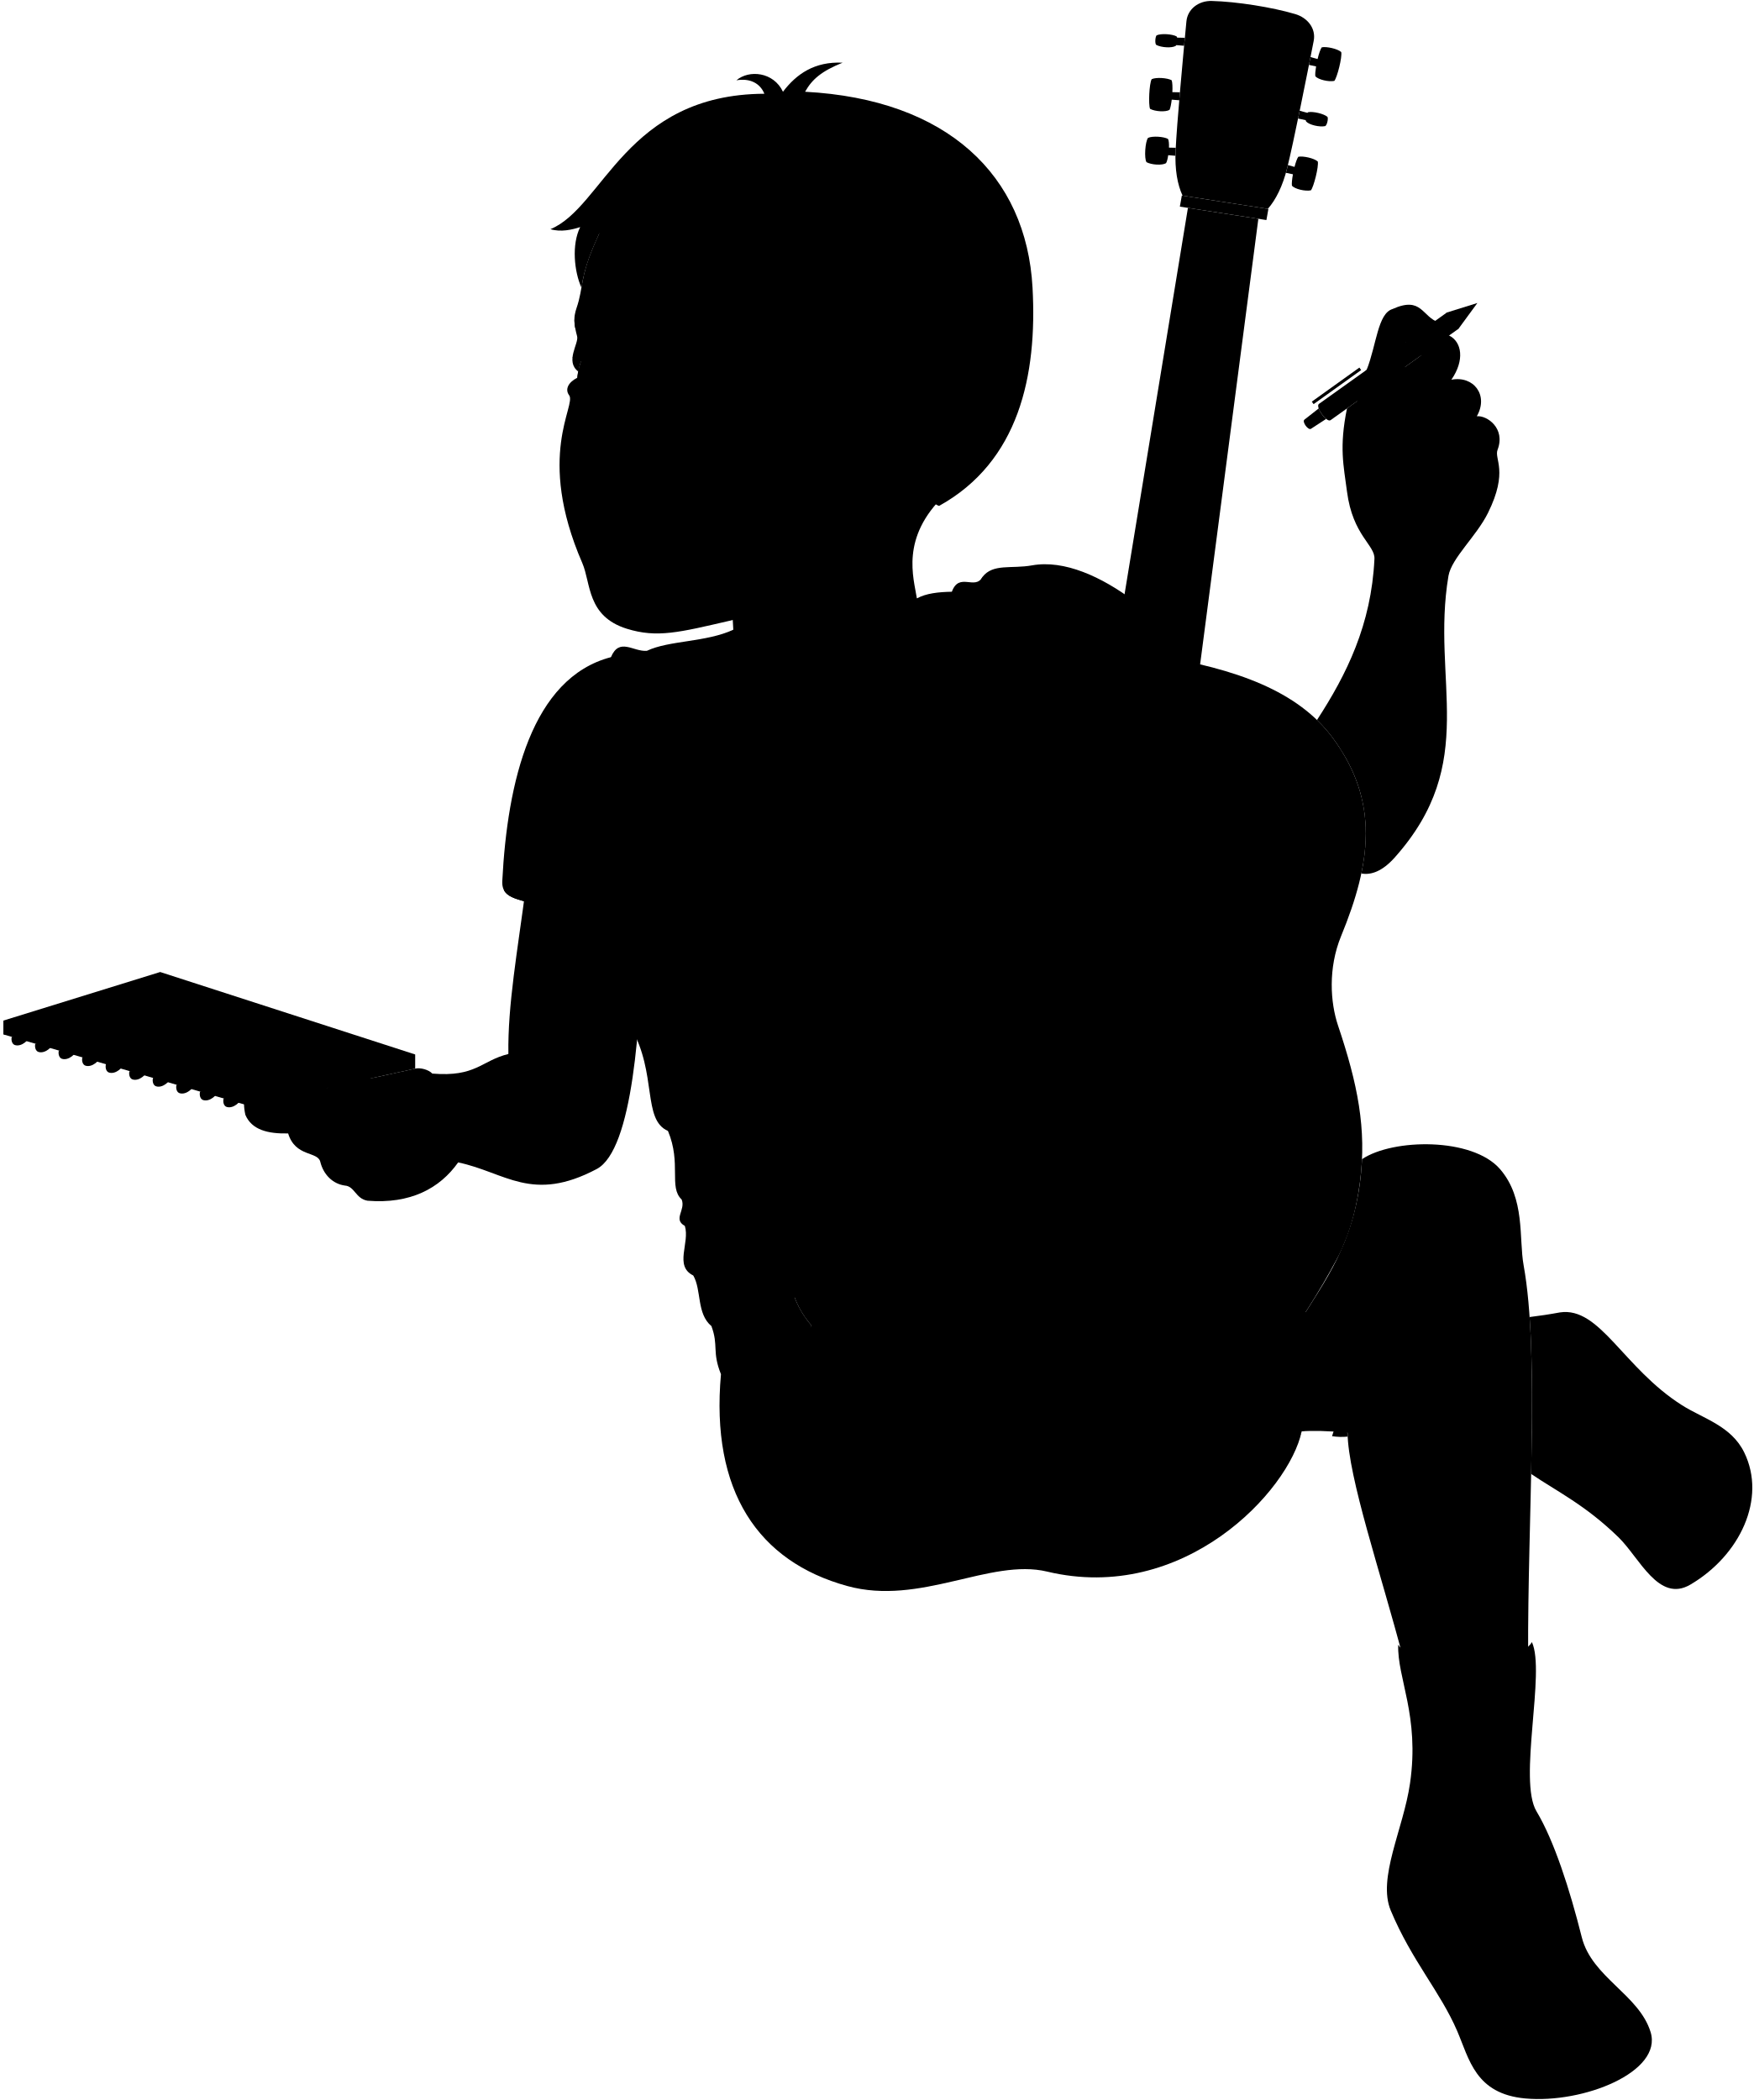
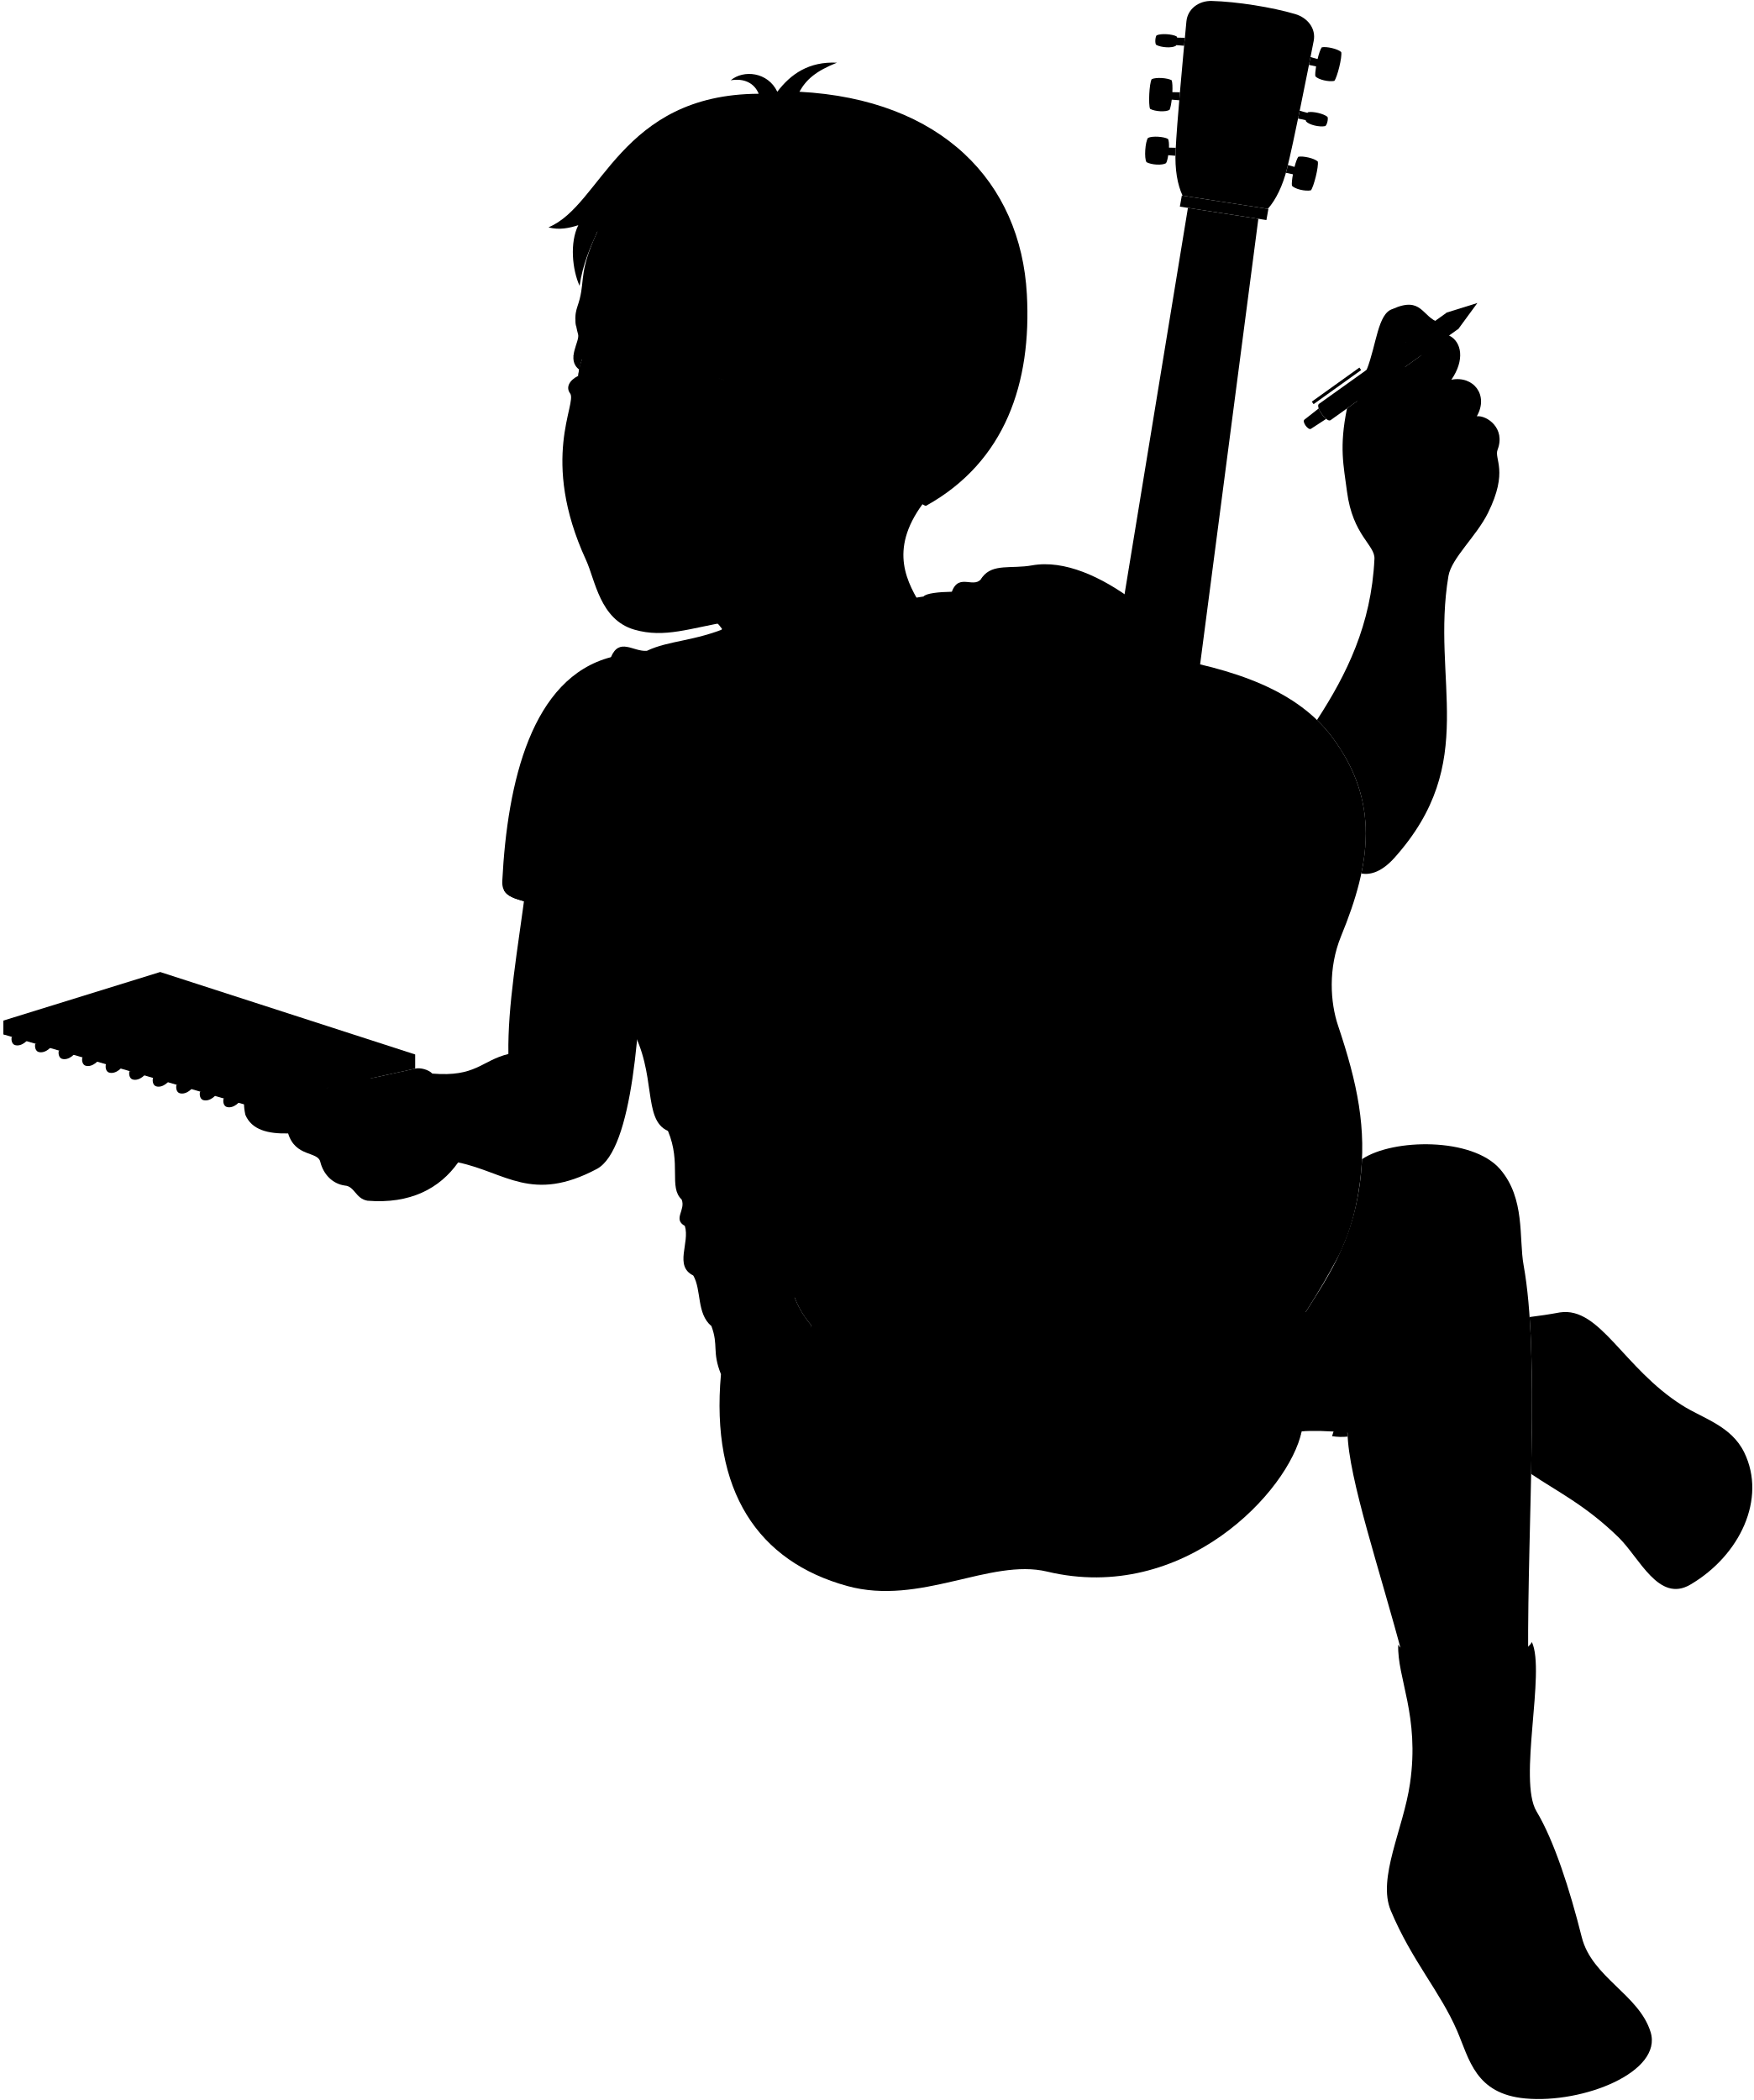
- <svg xmlns="http://www.w3.org/2000/svg" class="presence" viewBox="0 0 1855.58 2222.67">
+ <svg viewBox="0 0 1855.58 2222.67">
  <g class="pencil">
    <path class="pencilBody" d="M1543.6,348,1408.24,444.7c-4.16,3-16.46-14.24-12.3-17.21l135.36-96.7Z" />
    <g class="pencilMetal">
      <path d="M1543.6,348l20-27.3-32.31,10.08C1527.19,333.73,1539.49,350.94,1543.6,348Z" />
      <rect x="1389.2" y="406.47" width="62.15" height="3.26" transform="matrix(0.81, -0.58, 0.58, 0.81, 27.37, 901.59)" />
      <path d="M1395.68,432.3l-15.06,11.81c-3,2.13,4,11.82,6.93,9.69l16-10.41A28.62,28.62,0,0,1,1395.68,432.3Z" />
    </g>
  </g>
  <g class="sketchbook">
-     <polygon class="sketchPaperMedium" points="3.56 1094.83 3.56 1080.2 169.53 1028.79 439.42 1116.07 439.42 1131.08 3.56 1094.83" />
-     <polygon class="sketchPaperLight" points="439.42 1131.08 169.82 1045.7 3.56 1094.83 261.95 1169.96 439.42 1131.08" />
+     <polygon class="sketchbookStack" points="3.56 1094.83 3.56 1080.2 169.53 1028.79 439.42 1116.07 439.42 1131.08 3.56 1094.83" />
+     <polygon class="sketchbookPaper" points="439.42 1131.08 169.82 1045.7 3.56 1094.83 261.95 1169.96 439.42 1131.08" />
    <g class="wireDisplayLine">
      <path d="M256.84,1160.71c-1.88,5.4-9.65,13-16.81,10.92-3.13-.9-4.34-5.09-3.39-9" />
      <path d="M231.93,1153.43c-1.88,5.41-9.64,13-16.8,10.93-3.12-.91-4.34-5.08-3.41-9" />
      <path d="M207,1146.16c-1.88,5.4-9.65,13-16.81,10.92-3.11-.9-4.33-5-3.41-9" />
      <path d="M182.12,1138.88c-1.88,5.4-9.65,13-16.8,10.92-3.11-.9-4.33-5-3.42-8.93" />
      <path d="M157.22,1131.6c-1.88,5.41-9.65,13-16.81,10.93-3-.89-4.28-4.87-3.47-8.71" />
      <path d="M132.31,1124.33c-1.88,5.4-9.65,13-16.8,10.92-3.05-.88-4.28-4.87-3.47-8.71" />
      <path d="M107.4,1117.05c-1.87,5.4-9.64,13-16.8,10.92-3-.88-4.28-4.87-3.47-8.7" />
      <path d="M82.5,1109.77c-1.88,5.4-9.65,13-16.81,10.92-3-.88-4.27-4.86-3.47-8.7" />
      <path d="M57.59,1102.5c-1.88,5.4-9.64,13-16.8,10.92-3-.88-4.28-4.87-3.47-8.71" />
      <path d="M32.69,1095.22c-1.88,5.4-9.65,13-16.81,10.92-3-.88-4.28-4.87-3.47-8.7" />
    </g>
  </g>
-   <path class="bennettUndershirt" d="M752.91,1403.56c-15.81-13.35-10.23-37.92-19.16-53.55-20.56-10.13-3.35-34.62-8.94-52.49-12.92-7.14,1.12-16.75-3.35-27.92-14-13.09,0-38-14.51-72.59-27.39-12-11.17-60.31-39.09-109.45C622.07,917.8,529.37,975.88,531.61,932.32c5.38-105,31.19-214.9,115-236.77,8.93-21.21,23.45-5.58,38-6.7,23.45-11.16,62.54-8.93,91.49-22.34l194.3-33.15c9.77-5.39,22.88-6.81,37-7.05,7.82-21.22,24.57-1.11,32.39-15.63,11.16-14.52,30.59-8.35,52.49-12.29,34.1-6.13,73.7,12,108.33,38C1154.94,1001.91,1069.89,1325.68,752.91,1403.56Z" />
+   <path class="bennettUndershirt" d="M752.91,1403.56c-15.81-13.35-10.23-37.92-19.16-53.55-20.56-10.13-3.35-34.62-8.94-52.49-12.92-7.14,1.12-16.75-3.35-27.92-14-13.09,0-38-14.51-72.59-27.39-12-11.17-60.31-39.09-109.45C622.07,917.8,529.37,975.88,531.61,932.32c5.38-105,31.19-214.9,115-236.77,8.93-21.21,23.45-5.58,38-6.7,23.45-11.16,50.54-9.93,86.49-25.34l206.3-32.15c2.77-3.39,15.88-4.81,30-5.05,7.82-21.22,24.57-1.11,32.39-15.63,11.16-14.52,30.59-8.35,52.49-12.29,34.1-6.13,73.7,12,108.33,38C1154.94,1001.91,1069.89,1325.68,752.91,1403.56Z" />
  <path class="bennettUndershirtInner" d="M554.56,953.87h0q1-7.47,2-15.1c-10.54-1.26-21.71-.2-23,3.77C537,948.58,544.52,951.09,554.56,953.87Z" />
  <g class="guitar">
    <path class="guitarDark" d="M1421.33,1319.05c-14.24,31.65-42.65,75.22-62.52,104.85l-434.1,22.23c-54.11-23.47-91.27-52.43-91.27-118.47,1.46-32.86,6.42-92.54,13.28-130.24Z" />
-     <path class="guitarLight " d="M931,1373.34c-91.85-46-107.72-147.48-66.12-249.31,21.38-52.34,34.57-72.11,61.58-106,16.35-20.49,27.32-55.69,24.39-92.47-6.68-83.63,12.14-183,84.55-217.1,48.64-22.91,100.84-28.93,189.91-14.14,81.44,13.52,148.36,36.29,185.72,87.34,48.92,66.86,40.26,131.48,8.36,209.07-14,34.13-11.41,70.43-3.26,94.72,20.62,61.4,30.56,109.35,23.26,165.37-8.87,68-37.05,128-118.45,163.2Z" />
+     <path class="guitarLight" d="M931,1373.34c-91.85-46-107.72-147.48-66.12-249.31,21.38-52.34,34.57-72.11,61.58-106,16.35-20.49,27.32-55.69,24.39-92.47-6.68-83.63,12.14-183,84.55-217.1,48.64-22.91,100.84-28.93,189.91-14.14,81.44,13.52,148.36,36.29,185.72,87.34,48.92,66.86,40.26,131.48,8.36,209.07-14,34.13-11.41,70.43-3.26,94.72,20.62,61.4,30.56,109.35,23.26,165.37-8.87,68-37.05,128-118.45,163.2Z" />
    <path class="pickGuard" d="M1374.43,1050.59c-4.74-68.12-25.75-116-63.93-136.16a90.3,90.3,0,0,1,5.28,48.2c-8.42,50.38-58.9,85.19-118.48,85.59-7.83,24.27-13,49.28-6.31,73.68,4.09,14.85,15.22,25.54,29.17,31.76,35,15.58,65.9,19.94,97.66,16,18.88-2.36,34.43-15,42.35-33.47A183.33,183.33,0,0,0,1374.43,1050.59Z" />
    <ellipse class="rosette" cx="1187.65" cy="941.2" rx="106.3" ry="129.92" transform="translate(63.4 1957.28) rotate(-80.5)" />
    <ellipse class="soundHole" cx="1187.98" cy="939.22" rx="77.69" ry="94.96" transform="translate(65.62 1955.95) rotate(-80.5)" />
    <path class="saddle" d="M1070.89,1208.61a1257.21,1257.21,0,0,0,152.16,25.79c2.17-9.85,7.83-13.45,17.22-12.22,10.68,1.41,42.93,3.47,42.93,3.47l6.5-34.66-264-44.75-5.29,36.89s29.31,7.72,39.18,9.87C1069.29,1195.12,1072.15,1200.3,1070.89,1208.61Z" />
    <g class="pegPin">
      <circle cx="1113.48" cy="1193.36" r="7.58" />
      <circle cx="1128.51" cy="1195.37" r="7.58" />
      <circle cx="1143.53" cy="1197.38" r="7.58" />
      <circle cx="1158.55" cy="1199.39" r="7.58" />
      <circle cx="1173.58" cy="1201.4" r="7.58" />
      <circle cx="1188.6" cy="1203.41" r="7.58" />
    </g>
    <g class="bridgeNut">
      <polygon points="1250.81 206.95 1342.42 221.16 1340.33 232.91 1248.72 218.7 1250.81 206.95" />
      <path d="M1202,1197.32,1103.41,1184c-6.56-.93-5.17-10.74,1.38-9.82l98.76,13.4C1210.61,1188.76,1209,1198.47,1202,1197.32Z" />
    </g>
    <polygon class="guitarNeck" points="1331.79 231.59 1257.26 220.03 1158.43 822.57 1252.48 838.51 1331.79 231.59" />
    <path class="headstock" d="M1370.86,14.91c-24.45-7.25-61.8-13.2-88.4-13.9-13.52-.36-25.51,8.23-26.8,21.69-3.6,37.56-10.15,108.08-11.46,137.15-.88,19.29,1.92,35.59,7.4,47.22l90.22,14c8.52-9.59,15.79-24.35,20.43-43,7-28.23,20.85-97.7,28.11-134.72C1393,30.07,1383.82,18.75,1370.86,14.91Z" />
    <g class="tuningKey">
      <circle cx="1337.47" cy="173.02" r="10.77" />
      <circle cx="1348.24" cy="115.24" r="10.77" />
      <circle cx="1359.01" cy="57.47" r="10.77" />
      <circle cx="1268.98" cy="162.02" r="10.77" />
      <circle cx="1275.12" cy="103.57" r="10.77" />
      <circle cx="1281.27" cy="45.12" r="10.77" />
      <path d="M1244.2,159.85c0-1.09.1-2.24.17-3.44l-7.17-.16c.14-3.94-.11-7.49-1-9.19-4.45-2.5-16.48-3.37-21.17-1.12-3,3.9-4.25,21.81-1.59,25.72,5.32,2.89,16.58,3.55,20.62,1.06.92-1.27,1.77-4.59,2.35-8.47l7.6.62C1244.08,163.22,1244.12,161.55,1244.2,159.85Z" />
      <path d="M1248.79,97.7l-8-.17c.26-5.33.09-10.26-.73-12.59-4.45-2.5-16.48-3.38-21.17-1.13-2.64,4.73-3.55,27.08-1.7,31.39,5.32,2.89,16.57,3.55,20.62,1.06.91-1.89,1.74-6.05,2.31-10.78l8,.65C1248.3,103.35,1248.54,100.53,1248.79,97.7Z" />
      <path d="M1245,47.76l8.21.67c.27-2.88.54-5.69.79-8.43l-8.16-.17a3.36,3.36,0,0,0-.58-1.29c-4.45-2.49-16.48-3.37-21.17-1.12-1.48,1.8-1.92,8.69-.38,10.08,5.33,2.89,16.58,3.55,20.63,1.06A2.48,2.48,0,0,0,1245,47.76Z" />
      <path d="M1394.69,170.93c-3.85-3.5-15.63-6.09-20.61-5-1.34,1.85-2.78,6-4,10.72l-7-1.92c-.27,1.15-.54,2.25-.8,3.29-.42,1.66-.86,3.28-1.31,4.88l7.43,1.56c-.94,5.15-1.42,9.89-1.06,12.13,3.17,3.54,14.14,6.12,20.07,4.86C1390.38,197.89,1395.87,176.21,1394.69,170.93Z" />
      <path d="M1405,123.76c-3.85-3.49-15.63-6.08-20.6-5a2.73,2.73,0,0,0-.68.68l-8.2-2.24c-.57,2.77-1.14,5.53-1.71,8.26l8.11,1.7a3,3,0,0,0,.5,1.47c3.17,3.54,14.15,6.12,20.08,4.86C1404.4,132.64,1406,125.91,1405,123.76Z" />
      <path d="M1419.51,55.09c-3.86-3.49-15.63-6.08-20.61-5-1.5,2.07-3.12,7-4.41,12.37l-7.5-2.06c-.53,2.69-1.08,5.46-1.64,8.29l7.55,1.59c-.74,4.49-1.1,8.48-.78,10.48,3.18,3.54,14.15,6.11,20.08,4.86C1415.2,82.06,1420.69,60.38,1419.51,55.09Z" />
    </g>
  </g>
  <g class="eye">
-     <path class="sclera" d="M611.56,433.92l264,5.39-248.19-85C613.92,374.53,605.84,409.49,611.56,433.92Z" />
+     <path class="sclera" d="M612.56,431.92l257,7.39-241.19-87C614.92,372.53,606.84,407.49,612.56,431.92Z" />
    <g class="irisDarkBrown">
-       <ellipse cx="740.37" cy="418.39" rx="22.5" ry="15.42" transform="matrix(0.22, -0.98, 0.98, 0.22, 168.02, 1047.37)" />
-       <ellipse cx="623.59" cy="394.98" rx="22.5" ry="11.86" transform="translate(100 915.29) rotate(-77.17)" />
+       <ellipse cx="741.37" cy="416.39" rx="22.5" ry="15.42" transform="matrix(0.22, -0.98, 0.98, 0.22, 170.75, 1046.79)" />
+       <ellipse cx="624.59" cy="392.98" rx="22.5" ry="11.86" transform="translate(102.73 914.71) rotate(-77.17)" />
    </g>
    <g class="pupil">
-       <ellipse cx="736.99" cy="417.62" rx="8.75" ry="6" transform="translate(166.14 1043.47) rotate(-77.17)" />
-       <ellipse cx="620.24" cy="394.21" rx="8.75" ry="4.61" transform="translate(98.14 911.43) rotate(-77.17)" />
+       <ellipse cx="737.99" cy="415.62" rx="8.75" ry="6" transform="translate(168.87 1042.89) rotate(-77.17)" />
+       <ellipse cx="621.24" cy="392.21" rx="8.75" ry="4.61" transform="translate(100.87 910.85) rotate(-77.17)" />
    </g>
  </g>
  <g class="skinEastAsian">
    <path d="M457.52,1136.29c46.25,3.86,51.54-13.5,80.54-20.75-.81-51.54,9.66-109.12,18.52-176.77,29.34-2.92,114.37,26.58,123.7,47.54-2.13,97-10.41,230.73-48.74,251-68.59,36.31-96.7,3.47-146.64-7-19.49,27.58-50.62,44.2-95.91,40.55-12.78-2.19-13.51-15.34-24.1-16.07-12.72-1.77-22.6-11.55-25.93-25.2-2.74-11.22-26.3-4.75-34-29.95-21.27.48-38.5-3.66-45.29-19.72-4-18.63,1.1-25.94,8.77-28.13,40.17-12.93,65.61-5.93,77.66-.29,8.62-7,29.45-11.89,47-10.29l46.3-10.15C444.8,1129.72,453.75,1132.17,457.52,1136.29Z" />
-     <path d="M1000.16,523.6c-47.63,45.36-33.11,88-29.76,109.76,73.15,70.86-241.16,169.16-194.3,33.15L763.85,447.15" />
+     <path d="M993.24,513.8c-52,53.73-39,91.09-22.84,119.56,73.15,70.86-238,163.91-206.3,32.15-27.9-39.19-113.86-48-113.86-48" />
    <path d="M1585,476c8.66-22.82-11.41-36.59-22-35.41,12.83-22.42-3.54-43.27-26.93-38.68,14.34-20.72,11.12-40.18-2.45-46.82-10.55-5.52-22.62,9.39-30,21.43l-17,12.15c3.81-9.54,4.12-18.42.83-26.59,18,8.86,42-4.61,35.93-20.51-18.71-6.08-18.24-28.53-49.58-14.5-15.63,4.81-16.84,37.42-27.29,64.25-8.68,10.72-10.52,22.38-10.26,33.33l-10.64,7.61c-8.41,41.22-3.61,60.19,0,88,6.08,46.78,29.93,56.6,29.05,71.37-3.31,69.68-29.5,122.29-60.81,170.45A151.29,151.29,0,0,1,1411,781.7c34.35,46.95,40.31,92.8,29.77,142.81,10.4,1.94,22.4-2.43,35.23-16.78,90.36-101.13,38.32-187.06,57-298.18,3.33-18.93,29.55-41.88,41.81-66.63C1596.85,498.46,1581.11,485.87,1585,476Z" />
    <path d="M859,1403.08c37.68-41.71,77.54-78.83,120.88-108.25,28.77-19.54,92.16.27,132.74,5.22,80.59,9.83,171.43,45.58,269.32,88.6,24.55-39.28,55.64-81.89,59.58-161.78,32.76-21.94,116.84-23.27,146.08,10.55,26.92,31.14,19.78,73.2,24.93,101.66,17.17,94.82,4.08,268.43,4.79,413-44.46,19.73-88.68,22.36-132.59,1.58-23.27-88.66-57.9-189.67-58.53-237.27-19.13-2-39.22-2.36-48.53-1.38C1287,1770.63,651.19,1655.66,859,1403.08Z" />
-     <path d="M612.12,393.29c-14.47-10.76.74-29.8-1.33-37.42-5.95-21.81-1.25-25.61,1.76-37.67,5.26-21.11,2.48-29.86,21.82-71.48C840,80.44,1209.37,444.08,985.45,527.48c-12.4,10.22-27.21,36.58-48.71,8.95C913,606.53,837.45,641.89,772.29,657c-53.24,12.3-76.81,18.45-108.84,8.48-42.52-13.24-37.89-48.19-47.18-69.58-49.49-114-6-166.95-13.91-177.54-4.71-6.33-.8-13.76,8.5-18.47,5.45,15.14,25.36,15.3,40.84,9.46,2.9-1.09,10.1,2.14,8.06-3.91-8.36-18.77-24.91-30.81-45-22.67C613.78,386,612.86,389.51,612.12,393.29ZM723.87,424.9c17.77,12.42,54,14.47,71,1.08-11.69-9.45-27.74-25.51-45.51-24.6-11.4.58-23.45,9.06-30.11,19.29C716.12,425.51,721.91,423.53,723.87,424.9Z" />
+     <path d="M882,606.7c-33.24,29.08-67,44.11-110.75,51.26-40.61,6.62-67.62,17.8-99.84,8.48C634.9,655.86,630,614,620.27,592.86c-49.49-107.57-9-165.95-16.91-176.54-4.71-6.33-.8-13.76,8.5-18.47,5.45,15.14,25.36,15.3,40.84,9.46,2.9-1.09,10.1,2.14,8.06-3.91-8.36-18.77-24.91-30.81-45-22.67-.93,3.3-1.85,6.78-2.59,10.56-14.47-10.76.74-29.8-1.33-37.42-5.95-21.81-1.25-25.61,1.76-37.67,5.26-21.11-.52-29.86,18.82-71.48C838,78.44,1195.37,444.08,971.45,527.48c-12.4,10.22-27.21,36.58-48.71,8.95M724.87,422.9c17.77,12.42,54,14.47,71,1.08-11.69-9.45-27.74-25.51-45.51-24.6-11.4.58-23.45,9.06-30.11,19.29C717.12,423.51,722.91,421.53,724.87,422.9Z" />
  </g>
  <g class="skinOverlapLine">
    <path d="M1381.92,1388.65c12.61,5.07,28.09,6.56,28.09,6.56" />
    <path d="M1108.19,1504.44c-19.81-2.86-53.65-13.66-74.15-24.47" />
    <path d="M1137,1509.84c70,12.14,156.1,4.59,240.65,5.2" />
    <path d="M1426.84,1366.35c-5.21,45.6-6.34,98.46-.66,150.07" />
    <path d="M305,1199.66a37,37,0,0,1-2.32-9.28c38.75-1.79,58.9-22.43,43.46-38.86" />
    <path d="M368.24,1237.1c25.94-35.55,36.19-29.14,62.77-42.27,16.79,1.33,25.62,30.42-11.53,42.27-3.28,6.44-5.22,11.15-9.93,14.1" />
    <path d="M343.57,1213.08c4.31-8.85,13.78-19.53,20.82-24.66,17.62-12.83,26.83-11.08,45.4-18.77,21.23-8.94,29.63,17.69,21.22,25.18" />
    <path d="M393.12,1141.23c20,0,22.64,23.48,11.74,30.29" />
    <path d="M1446.51,391.36c14-16.93,22.23-44.32,40.94-29.24-9.33-6.51-13.86-10.88-15.75-14.8" />
    <path d="M1436.25,424.69c-1,16.28-6,28.18-6,48.39" />
    <path d="M1536.08,402c-12.31,23.32-28.15,45.3-32.86,55.21-24,11.87-41.14-16.8-15.18-51.53,4.55-7.83,7.58-18.19,15.6-29.07" />
    <path d="M1486.62,388.71c-3,10.06-7.44,19.07-14,26.52,4.27,17.28,2.91,30.14-.14,48.67" />
    <path d="M1563,440.63c-17.41,27.68-38.77,49.29-47.12,65.09-22.06,15.23-38.7-10.71-12.67-48.56" />
    <path d="M1515.89,505.72c-5.09,18.09,22.13,25.31,38.19-5.49,3.93-2.29,11-5.4,17-11.14" />
  </g>
  <g class="skinFoldLine">
    <path d="M538.06,1115.54c33.73-8.81,66.12,9.7,79.52,34.3" />
-     <path d="M970.2,452.91c25.48-61.22,78.56-7.08,34.68,36.1" />
-     <path d="M972.68,468.13c19.26,11.91-19.82,29.37-7.79,36.8,7.63,4.71,3.21-7.87,20.88-17.69,25.48-14.16,8.63-43.06-1.41-29.73" />
+     <path d="M956.2,452.91c25.48-61.22,78.56-7.08,34.68,36.1" />
+     <path d="M958.68,468.13c19.26,11.91-19.82,29.37-7.79,36.8,7.63,4.71,3.21-7.87,20.88-17.69,25.48-14.16,8.63-43.06-1.41-29.73" />
  </g>
  <g class="skinCreaseLine">
    <path d="M461.42,1142.14c14.67,18.23,7.54,28.22,9.72,39.43,3,15.4,16.9,17.65,14.65,37.56" />
    <path d="M464.46,1184.43c-8.14,6.18-21,7.3-30.23,4.64" />
    <path d="M1520,542.79a46.35,46.35,0,0,0,0-23.62" />
    <path d="M1554.52,521.31q-8.36-1.66-13.2-5.2" />
  </g>
  <g class="sockWhite">
    <path d="M1621.31,1738c-16.12,28.23-128.35,28.23-141.48,2.63-1.31,35.44,22.92,75.22,12.47,147-7,48.27-34.76,100.16-20.35,134.54,22.43,53.5,52.23,85.57,70.23,127.33,12.91,29.95,19.22,66.7,72.2,71.54,61.45,5.62,145.47-28.11,132.57-70.23-12.15-39.69-62.2-57.91-72.85-100.42-12.7-50.69-29.31-102.23-47.91-133.23C1606.5,1884.36,1636,1769.51,1621.31,1738Z" />
    <path d="M1408.8,1392.14c12.53,29.41,12.53,96.49,1,127.93a64.91,64.91,0,0,0,16.53.45,720.38,720.38,0,0,1-1.91-128.38C1418.21,1391.73,1412.58,1391.56,1408.8,1392.14Z" />
    <path d="M1846.09,1537.41c-13.8-28.37-43.38-35.81-65.93-50.11-62.26-39.47-86.82-104.59-129.2-98.22-11.07,2.05-21.73,3.64-32.08,4.9,3.28,47.87,2.85,105.59,1.62,166.06,27.81,18.84,57.22,32.78,92.42,67,22.31,21.69,42.53,69.88,76.15,50.1C1841.59,1646.27,1869.82,1586.19,1846.09,1537.41Z" />
  </g>
  <path class="bennettUnderwear" d="M1377.65,1515c-24.2,56.44-89.07,114.51-144.33,105.13-30.72-5.22-86.46-53.84-96.32-110.33-10.41-1.88-20.09-3.69-28.81-5.4-3.28,58.36-79.93,137.79-131.43,134.63-47-3.6-91.68-45.94-106.22-102.62-11.54-1.07-20.23,3.59-33.31,4.5,3.53-11.63,10.78-24.34,20.7-37.81-13.46-40.06-20.06-77,1.05-100.06a101.73,101.73,0,0,1-6.43-8.17c-18-12.91-81.79,32.14-89.51,59.69-11.12,123.81,39.38,198.14,133.6,224.08C974,1700,1048,1649,1108.19,1663.38,1252.75,1698,1364.43,1578.06,1377.65,1515Z" />
  <path class="bennettWaistband" d="M836.94,1359.81c-34,8.85-65.26,23.81-84,43.75,7.76,20.78.42,26.9,10.13,51,13.93-12.17,24-21.54,39.08-19.87,9.48-14.49,31.32-36.46,50.41-39.82v0A99.27,99.27,0,0,1,836.94,1359.81Z" />
  <g class="clothesOverlapLine">
    <path d="M677.06,888c1.3,34.88,10.71,73.38,3.22,98.35" />
    <path d="M1066.28,1627.87c33.21-32.79,47.08-74.83,48.47-122.16" />
    <path d="M859,1403.08c-28.55,10.81-62.6,63.78-64.7,128.1" />
  </g>
  <g class="clothesFoldLine">
    <path d="M646.64,695.55c11,2.35,19.28,9,24.57,20.61" />
    <path d="M665.43,685.05c12,6.14,19.74,12.34,23,18.59" />
    <path d="M619.06,754.23c7.88,50.29,20.46,98.23,58,133.73,12.48-38.69,34.34-75.31,61.43-110.78" />
    <path d="M696.24,800.13c-15.68,30.24-24.09,59.72-19.18,87.83-16.83-28.65-26.67-59.88-29.84-93.57" />
    <path d="M678.77,1025.44c27.21,9.68,58.76,9.14,92.55,3.35" />
    <path d="M701.46,1081.76c20.29,8,47.07,8.92,77.19,6.26" />
    <path d="M675,1092.16c44.18,23.07,106.28,14.66,171.94,0" />
    <path d="M707,1197c26,12.62,55.86,20.82,87.35,27.13" />
    <path d="M767.18,1160.52q28.74,41,76.18,55.8" />
    <path d="M720.24,1134.44c33.38,43.81,68.58,63.89,66.75,69.36-2.08,6.26-41.2-3.13-74.58-25.55" />
    <path d="M764.05,1259.09c21.58,3.66,46.94,2.39,74.73-2.07" />
    <path d="M721.46,1269.6c31.22,11.45,72,10.15,115.64,5.14" />
    <path d="M724.81,1297.52c9.75,4.07,22.53,5.12,37.15,4.34" />
    <path d="M742.66,1333.67c28.63,4.85,59.05,3.61,90.78-2.08" />
    <path d="M733.75,1350c27.14,6.59,59.56,4.62,24.62,20.12" />
    <path d="M834.61,1347a114.93,114.93,0,0,0-31.89,13.12" />
    <path d="M849.85,911.91q42.54,15.09,90.8,11.85" />
    <path d="M777.47,908c44.16,27.21,94.45,43.1,150.68,48" />
    <path d="M1039.76,610.68c1.73,18.33,2.11,33.38-9.63,19" />
    <path d="M1007.37,626.31a20.53,20.53,0,0,0,7,15.18" />
    <path d="M1058.42,621.09c-2.65,18.43-2.38,37.37,3.29,57.24" />
    <path d="M1119.62,641.49c5.59,17.64,7.94,33.1,5.25,45.17" />
    <path d="M1138.7,663.86c3.49,10,4.39,17.51,2.63,22.43" />
    <path d="M1081.41,1627c-15.55,13-33.63,17.66-15.13.84" />
    <path d="M1112.94,1587.51c-.65,23,4.56,40.13,21.86,45.41" />
    <path d="M826.23,1453.41c-17.71,51.07-21.71,99.49-2.1,143.35" />
    <path d="M772.9,1446.13c2,12.74-6.79,21,2,31.78" />
    <path d="M802.12,1434.73c-11.55,15.26-18.91,29.77-20.08,43.18" />
  </g>
-   <g class="head50">
-     <path class="lipMaleMedium__noStroke" d="M653.59,544.34c11.92,6.91,17.88,8.35,27.66,3.82,15.63,6.53,21.77,19.71,44.25,28.52-10.18,7.87-14.28,45.05-57.33,37.23-49.16-12.09-7.3-49.56-30.24-64.13C647.11,550,646.82,543.86,653.59,544.34Z" />
-     <path class="mouthInner" d="M679.34,558.4c-22.77,5-16.89-6.09-29.74-5.89-3.72,44.92,31.29,51.12,75.9,24.17C700.4,573.89,689.39,556.21,679.34,558.4Z" />
-     <path class="teeth" d="M706.63,571.22c-12.64-6-20.2-14.37-27.29-12.82-19.3,4.21-18-3.09-25-5.29C655.35,571.33,682.9,578.42,706.63,571.22Z" />
-     <path class="lipOverlapLine" d="M635,547.53a22.48,22.48,0,0,0,14.59,5" />
+   <g class="head50__edited">
+     <path class="lipMaleMedium__noStroke" d="M656.59,544.34c11.92,6.91,17.88,8.35,27.66,3.82,15.63,6.53,21.77,19.71,44.25,28.52-10.18,7.87-14.28,45.05-57.33,37.23-49.16-12.09-7.3-49.56-30.24-64.13C650.11,550,649.82,543.86,656.59,544.34Z" />
+     <path class="mouthInner" d="M682.34,558.4c-22.77,5-16.89-6.09-29.74-5.89-3.72,44.92,31.29,51.12,75.9,24.17C703.4,573.89,692.39,556.21,682.34,558.4Z" />
+     <path class="teeth" d="M709.63,571.22c-12.64-6-20.2-14.37-27.29-12.82-19.3,4.21-18-3.09-25-5.29C658.35,571.33,685.9,578.42,709.63,571.22Z" />
+     <path class="lipOverlapLine" d="M638,547.53a22.48,22.48,0,0,0,14.59,5" />
    <g class="lipEdgeLine">
-       <path d="M653.59,544.34c11.92,6.91,17.88,8.35,27.66,3.82" />
-       <path d="M641.43,581.77c-.47,38.86,49.36,39.34,65.57,22.17" />
+       <path d="M656.59,544.34c11.92,6.91,17.88,8.35,27.66,3.82" />
+       <path d="M644.43,581.77c-.47,38.86,49.36,39.34,65.57,22.17" />
    </g>
-     <path class="cheekLine" d="M708.93,499.08c10.73,4.18,15.35,23.84,31.7,36.7" />
+     <path class="cheekLine" d="M706.93,497.08c10.73,4.18,15.35,23.84,31.7,36.7" />
    <g class="noseLine">
-       <path d="M708.93,499.08c9.42,7.22,7.16,25.19-4.94,32.6" />
-       <path d="M695.51,528c-26.34-11.88-29.39,12.1-55.73-4.72-21.4-13.65,4.94-35.31,15.56-67.42" />
+       <path d="M706.93,497.08c9.42,7.22,7.16,25.19-4.94,32.6" />
+       <path d="M693.51,526c-26.34-11.88-29.39,12.1-55.73-4.72-21.4-13.65,4.94-35.31,15.56-67.42" />
    </g>
    <g class="eyeFoldLine">
-       <path d="M612.36,423.75c7.69,7.68,22.39,7.68,31.08,4.68" />
-       <path d="M729,445.47c8.35,7.68,28.07,12,40.76,6.68" />
+       <path d="M613.36,421.75c7.69,7.68,22.39,7.68,31.08,4.68" />
+       <path d="M730,443.47c8.35,7.68,28.07,12,40.76,6.68" />
    </g>
    <g class="eyeCornerLine">
-       <path d="M811.79,432.31c-9.11-1.37-11.44-3.15-16.9-6.33" />
-       <path d="M614.71,382.73c-2.45,1.35-5.17,2.78-6.67,3.85" />
+       <path d="M812.79,430.31c-9.11-1.37-11.44-3.15-16.9-6.33" />
+       <path d="M615.71,380.73c-2.45,1.35-5.17,2.78-6.67,3.85" />
    </g>
-     <path class="eyeCreaseLine" d="M652.8,381.31c-20.72-14.7-42.54-6.19-47.07-2.58" />
+     <path class="eyeCreaseLine" d="M653.8,379.31c-20.72-14.7-42.54-6.19-47.07-2.58" />
    <g class="eyebrowBlack">
-       <path d="M716.75,350.41C736.29,376,778.4,354.32,821.82,393,791.43,346.07,764,360.18,716.75,350.41Z" />
-       <path d="M607.93,338.42a49.52,49.52,0,0,0,.82,8.55c14.22-3.15,25.75,4,39.41-4.81C636.48,341.85,620.32,331.9,607.93,338.42Z" />
+       <path d="M717.75,348.41C737.29,374,779.4,352.32,822.82,391,792.43,344.07,765,358.18,717.75,348.41Z" />
+       <path d="M608.93,336.42a49.52,49.52,0,0,0,.82,8.55c14.22-3.15,25.75,4,39.41-4.81C637.48,339.85,621.32,329.9,608.93,336.42Z" />
    </g>
-     <path class="hairBlack" d="M785.55,333.3c36.86,31.38,82.37,25.35,113.28,34,24.88,30.64,21.74,28.55,15.54,66.24,11.53,2.17,32.62,3.59,45.23,2,20.25-44.24,73.33-32.31,75.07,11.92,1.57,40.07-19.28,51.33-49.22,80a13.52,13.52,0,0,0,8.45,8c84.52-46.84,104-137.93,98.9-231-6.51-118.93-90.11-199.33-240.73-207.35,7.42-13.23,17.53-21.85,39.69-30.76-29.66-1.42-48.88,12-63.09,30.76-10-21.1-35.92-23.48-49.3-12.12C794,82.51,804.51,88.26,809,99.23c-146.85.69-170.07,120.11-226.46,143.34,11.06,3.31,22.75.61,31.51-2.22-9.2,18.43-6.38,47.1,1.36,64.17,3.42-23.24,11.39-40.72,19-57.8,5.84,38.72,18.3,35.55,28.65,69.56,1.08-11.87,7.58-20.51,7.93-34.2-6.81,70.81,97.72,51.57,133.58,79.93C801.52,351.79,789.12,342.59,785.55,333.3Z" />
+     <path class="hairBlack" d="M786.55,331.3c36.86,31.38,67.37,27.35,98.28,36,24.88,30.64,21.74,28.55,15.54,66.24,11.53,2.17,32.62,3.59,45.23,2,20.25-44.24,73.33-32.31,75.07,11.92,1.57,40.07-19.28,51.33-49.22,80a13.52,13.52,0,0,0,8.45,8c84.52-46.84,112-130.93,106.9-224-6.51-118.93-90.11-206.33-240.73-214.35,7.42-13.23,17.53-21.85,39.69-30.76-29.66-1.42-48.88,12-63.09,30.76-10-21.1-35.92-23.48-49.3-12.12C788,82.51,798.51,88.26,803,99.23c-146.85.69-166.07,118.11-222.46,141.34,11.06,3.31,22.75.61,31.51-2.22-9.2,18.43-6.38,47.1,1.36,64.17,3.42-23.24,11.39-40.72,19-57.8,5.84,38.72,18.3,35.55,28.65,69.56,1.08-11.87,7.58-20.51,7.93-34.2-6.81,70.81,100.72,51.57,136.58,79.93C802.52,349.79,790.12,340.59,786.55,331.3Z" />
    <g class="hairOverlapLine">
-       <path d="M898.83,367.3c10.77,2.15,27.7,11,36.67,15.45a214.68,214.68,0,0,0-19.39-26.48" />
-       <path d="M634.37,246.72c-.22-6.09-.69-18.34,2.39-25.25" />
+       <path d="M884.83,367.3c10.77,2.15,27.7,11,36.67,15.45a214.68,214.68,0,0,0-19.39-26.48" />
+       <path d="M632.37,244.72c-.22-6.09-.69-18.34,2.39-25.25" />
    </g>
  </g>
</svg>
